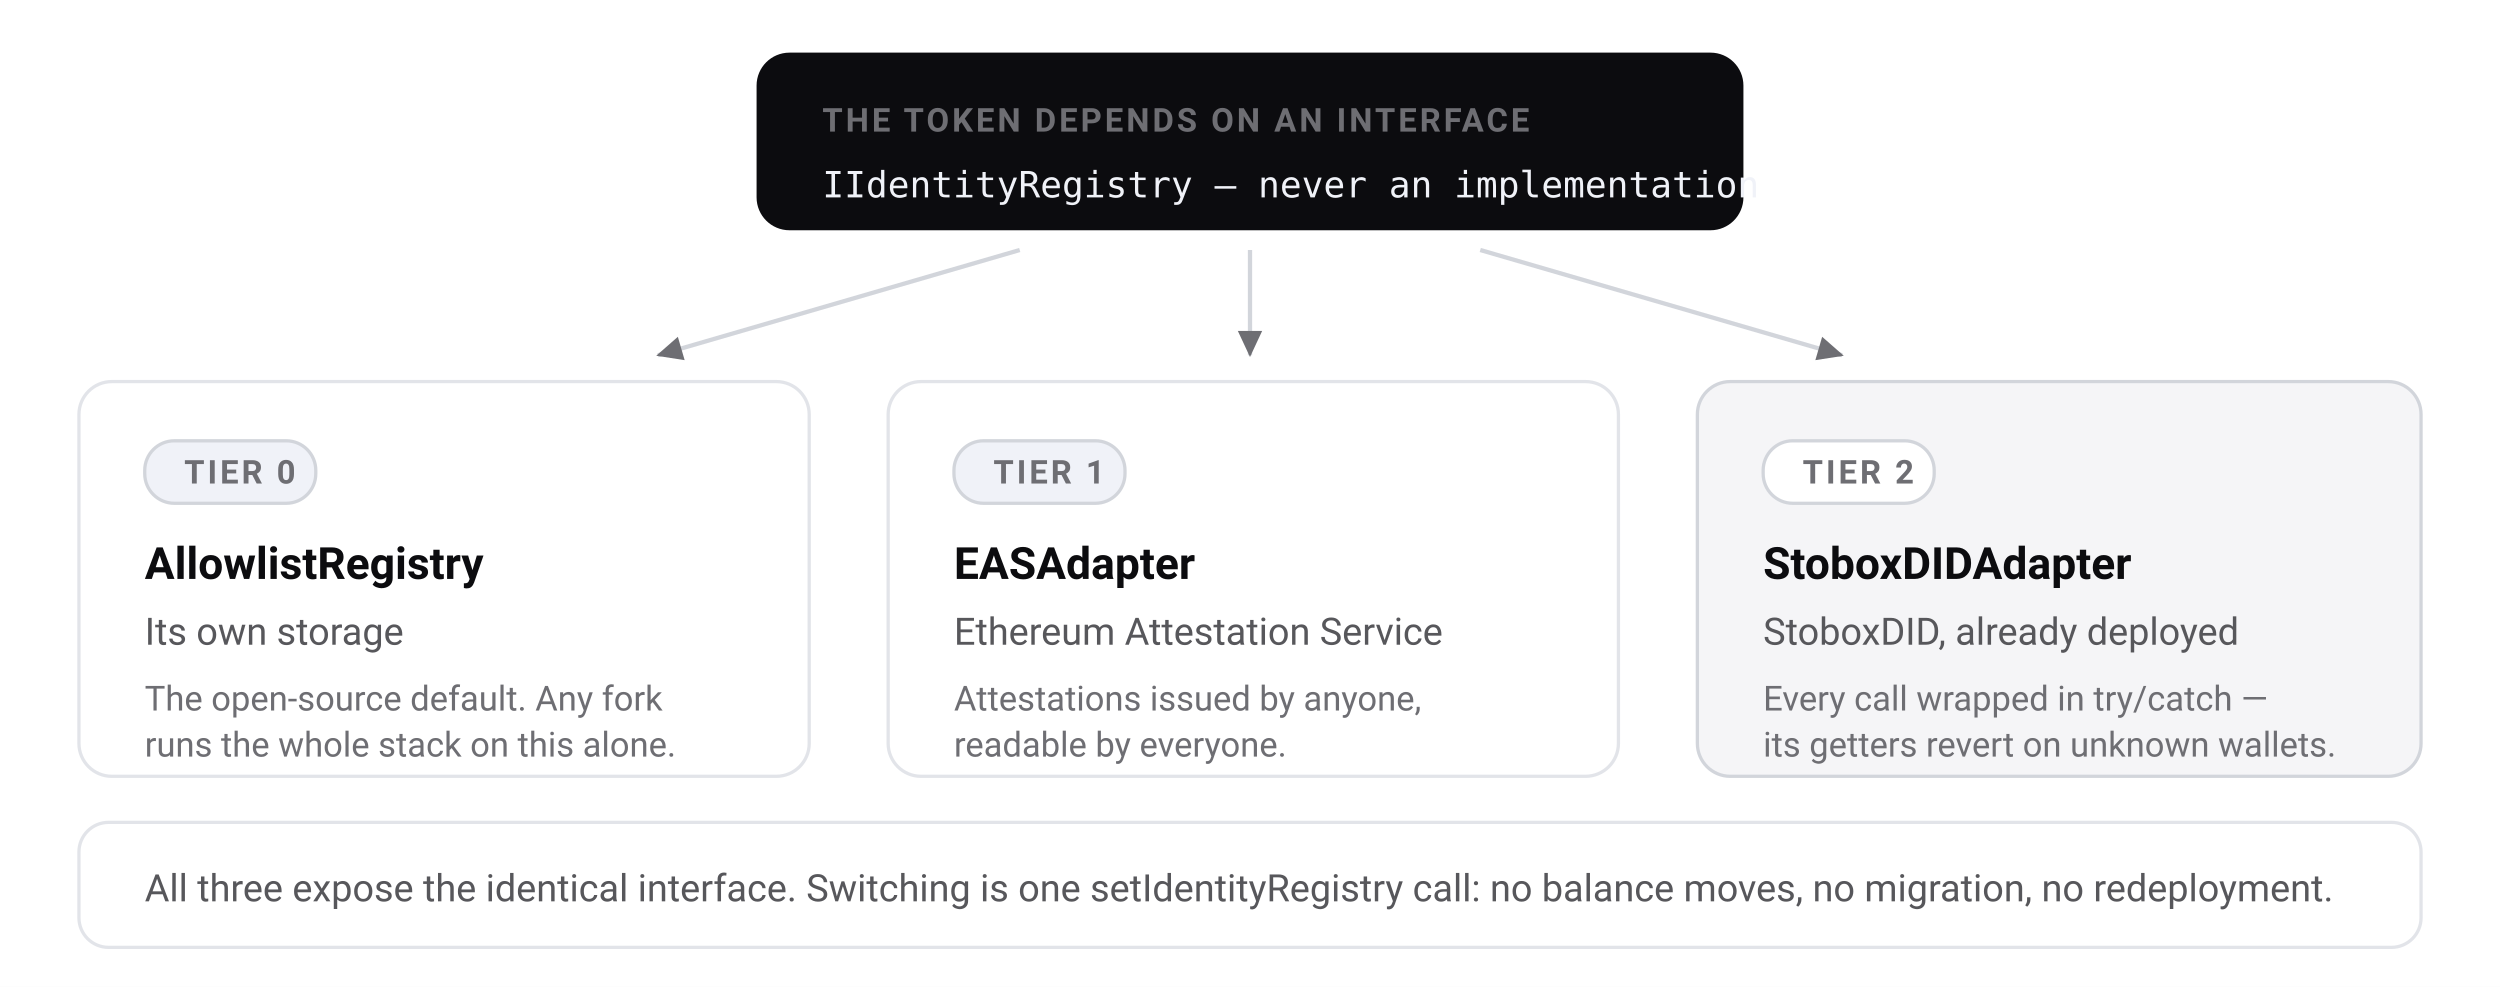
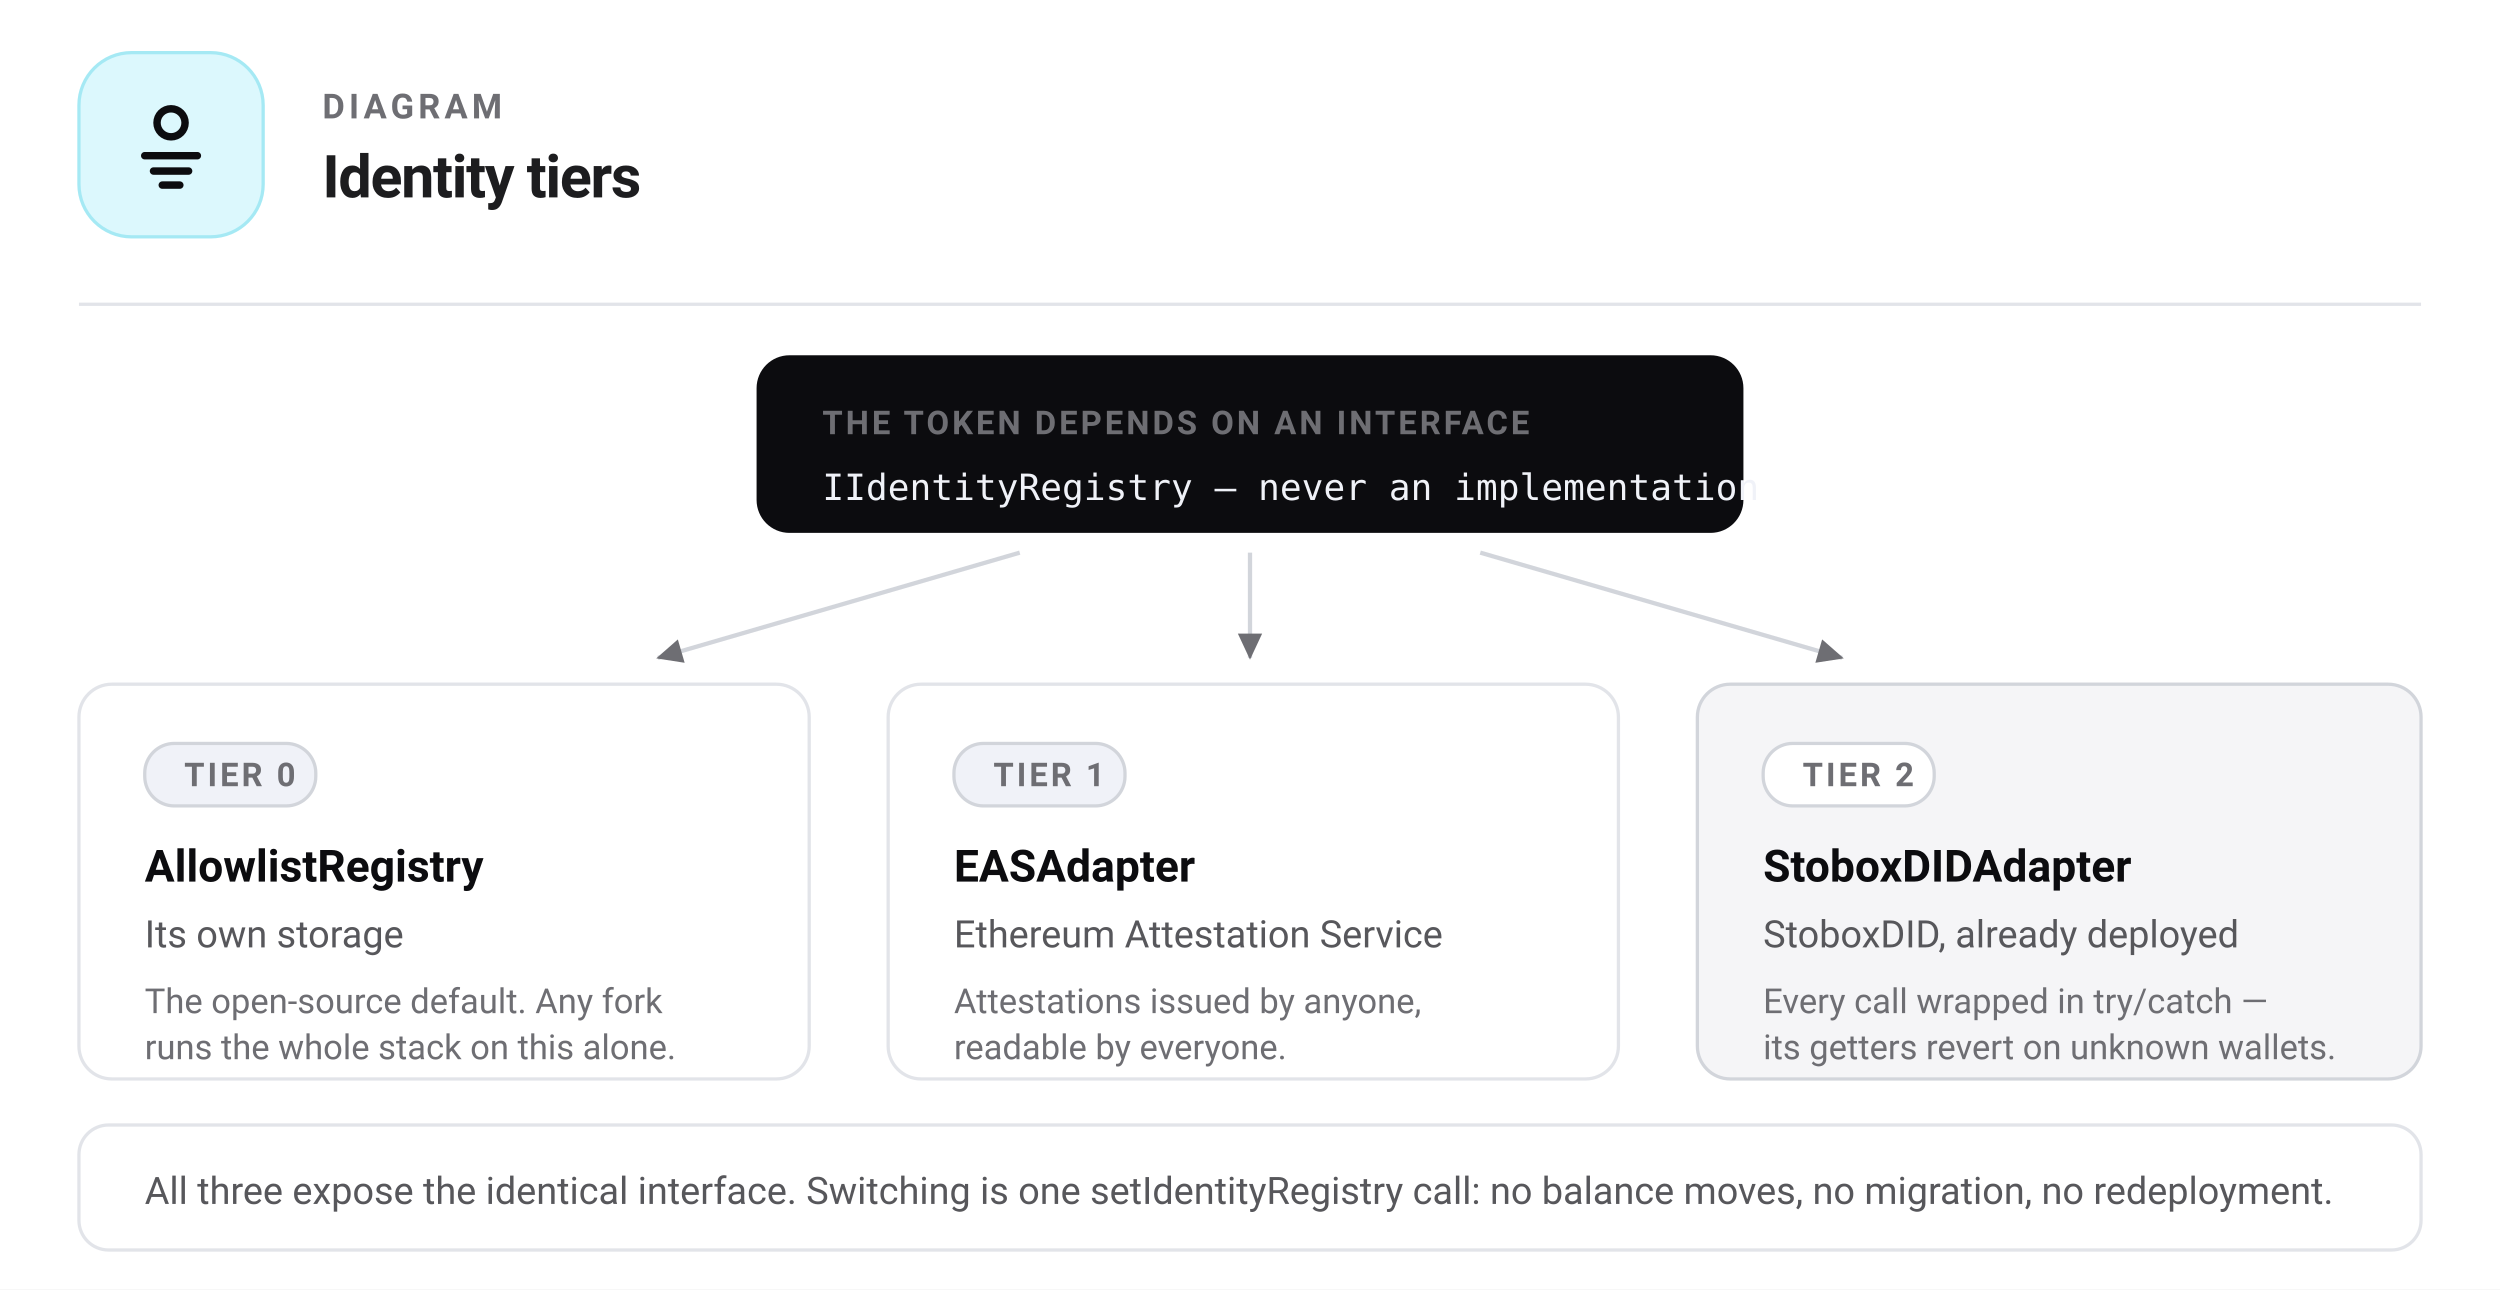
- <svg xmlns="http://www.w3.org/2000/svg" viewBox="0 0 760 300" width="760" height="300" class="d-tier">
+ <svg xmlns="http://www.w3.org/2000/svg" viewBox="0 0 760 392" width="760" height="392" class="d-tier">
  <style>
.d-tier text{font-family:-apple-system,BlinkMacSystemFont,"Segoe UI",Roboto,Helvetica,Arial,sans-serif;fill:#0C0C0F}
.d-tier .lbl{font-size:10px;font-weight:700;letter-spacing:.09em;fill:#6E6E73}
.d-tier .st{font-size:13.5px;font-weight:600}
.d-tier .sm{font-size:11.5px;fill:#57575B}
.d-tier .fa{font-size:10.5px;fill:#6E6E73}
.d-tier .mo{font-family:ui-monospace,SFMono-Regular,Menlo,monospace;font-size:11px;fill:#3C3C43}
.d-tier .mos{font-family:ui-monospace,SFMono-Regular,Menlo,monospace;font-size:10px;fill:#57575B}
.d-tier .i-st{fill:#FFFFFF}
.d-tier .i-sm{fill:#6E6E73}
.d-tier .i-mo{fill:#F0F2F8}
+ 
+ .d-tier .hdt{font-size:18px;font-weight:700;letter-spacing:-.022em;fill:#1D1D1F}
+ .d-tier .hdk{font-size:10.5px;font-weight:700;letter-spacing:.12em;fill:#6E6E73}
+ .d-tier .ico{fill:none;stroke:#0C0C0F;stroke-width:1.7;stroke-linecap:round;stroke-linejoin:round}
</style>
  <defs>
    <marker id="ia" viewBox="0 0 8 8" refX="7" refY="4" markerWidth="6.5" markerHeight="6.5" orient="auto">
      <path d="M0 0.5 L7.5 4 L0 7.5 Z" fill="#6E6E73" />
    </marker>
  </defs>
-   <rect width="760" height="300" fill="#FFFFFF" />
-   <rect x="230" y="16" width="300" height="54" rx="10" fill="#0C0C0F" />
-   <text class="lbl i-sm" x="250" y="40">THE TOKEN DEPENDS ON AN INTERFACE</text>
-   <text class="mo i-mo" x="250" y="60">IIdentityRegistry — never an implementation</text>
-   <path d="M310 76 L200 108" stroke="#D2D5DB" stroke-width="1.3" marker-end="url(#ia)" fill="none" />
-   <path d="M380 76 L380 108" stroke="#D2D5DB" stroke-width="1.3" marker-end="url(#ia)" fill="none" />
-   <path d="M450 76 L560 108" stroke="#D2D5DB" stroke-width="1.3" marker-end="url(#ia)" fill="none" />
-   <rect x="24" y="116" width="222" height="120" rx="10" fill="#FFFFFF" stroke="#E2E4E9" />
-   <rect x="44" y="134" width="52" height="19" rx="9" fill="#F0F2F8" stroke="#D2D5DB" />
-   <text class="lbl" x="56" y="147">TIER 0</text>
-   <text class="st" x="44" y="176">AllowlistRegistry</text>
-   <text class="sm" x="44" y="196">Its own storage</text>
-   <text class="fa" x="44" y="216">The open-source default. Any fork</text>
-   <text class="fa" x="44" y="230">runs the whole stack on this alone.</text>
-   <rect x="270" y="116" width="222" height="120" rx="10" fill="#FFFFFF" stroke="#E2E4E9" />
-   <rect x="290" y="134" width="52" height="19" rx="9" fill="#F0F2F8" stroke="#D2D5DB" />
-   <text class="lbl" x="302" y="147">TIER 1</text>
-   <text class="st" x="290" y="176">EASAdapter</text>
-   <text class="sm" x="290" y="196">Ethereum Attestation Service</text>
-   <text class="fa" x="290" y="216">Attestations issued by anyone,</text>
-   <text class="fa" x="290" y="230">readable by everyone.</text>
-   <rect x="516" y="116" width="220" height="120" rx="10" fill="#F5F5F7" stroke="#D2D5DB" />
-   <rect x="536" y="134" width="52" height="19" rx="9" fill="#FFFFFF" stroke="#D2D5DB" />
-   <text class="lbl" x="548" y="147">TIER 2</text>
-   <text class="st" x="536" y="176">StoboxDIDAdapter</text>
-   <text class="sm" x="536" y="196">StoboxDID, already deployed</text>
-   <text class="fa" x="536" y="216">Every call wrapped in try/catch —</text>
-   <text class="fa" x="536" y="230">its getters revert on unknown wallets.</text>
-   <rect x="24" y="250" width="712" height="38" rx="9" fill="#FFFFFF" stroke="#E2E4E9" />
-   <text class="sm" x="44" y="274">All three expose the identical interface. Switching is one setIdentityRegistry call: no balance moves, no migration, no redeployment.</text>
+   <rect width="760" height="392" fill="#FFFFFF" />
+   <rect x="24" y="16" width="56" height="56" rx="16" fill="#22D3EE" fill-opacity="0.16" stroke="#A5E9F4" />
+   <g class="ico" transform="translate(36,28) scale(1.3333)">
+     <circle cx="12" cy="7" r="3.2" />
+     <path d="M6 14.5h12" />
+     <path d="M8 18h8" />
+     <path d="M10 21.2h4" />
+   </g>
+   <text class="hdk" x="98" y="36">DIAGRAM</text>
+   <text class="hdt" x="98" y="60">Identity tiers</text>
+   <rect x="24" y="92" width="712.0" height="1" fill="#E2E4E9" />
+   <g transform="translate(0,92)">
+     <rect x="230" y="16" width="300" height="54" rx="10" fill="#0C0C0F" />
+     <text class="lbl i-sm" x="250" y="40">THE TOKEN DEPENDS ON AN INTERFACE</text>
+     <text class="mo i-mo" x="250" y="60">IIdentityRegistry — never an implementation</text>
+     <path d="M310 76 L200 108" stroke="#D2D5DB" stroke-width="1.3" marker-end="url(#ia)" fill="none" />
+     <path d="M380 76 L380 108" stroke="#D2D5DB" stroke-width="1.3" marker-end="url(#ia)" fill="none" />
+     <path d="M450 76 L560 108" stroke="#D2D5DB" stroke-width="1.3" marker-end="url(#ia)" fill="none" />
+     <rect x="24" y="116" width="222" height="120" rx="10" fill="#FFFFFF" stroke="#E2E4E9" />
+     <rect x="44" y="134" width="52" height="19" rx="9" fill="#F0F2F8" stroke="#D2D5DB" />
+     <text class="lbl" x="56" y="147">TIER 0</text>
+     <text class="st" x="44" y="176">AllowlistRegistry</text>
+     <text class="sm" x="44" y="196">Its own storage</text>
+     <text class="fa" x="44" y="216">The open-source default. Any fork</text>
+     <text class="fa" x="44" y="230">runs the whole stack on this alone.</text>
+     <rect x="270" y="116" width="222" height="120" rx="10" fill="#FFFFFF" stroke="#E2E4E9" />
+     <rect x="290" y="134" width="52" height="19" rx="9" fill="#F0F2F8" stroke="#D2D5DB" />
+     <text class="lbl" x="302" y="147">TIER 1</text>
+     <text class="st" x="290" y="176">EASAdapter</text>
+     <text class="sm" x="290" y="196">Ethereum Attestation Service</text>
+     <text class="fa" x="290" y="216">Attestations issued by anyone,</text>
+     <text class="fa" x="290" y="230">readable by everyone.</text>
+     <rect x="516" y="116" width="220" height="120" rx="10" fill="#F5F5F7" stroke="#D2D5DB" />
+     <rect x="536" y="134" width="52" height="19" rx="9" fill="#FFFFFF" stroke="#D2D5DB" />
+     <text class="lbl" x="548" y="147">TIER 2</text>
+     <text class="st" x="536" y="176">StoboxDIDAdapter</text>
+     <text class="sm" x="536" y="196">StoboxDID, already deployed</text>
+     <text class="fa" x="536" y="216">Every call wrapped in try/catch —</text>
+     <text class="fa" x="536" y="230">its getters revert on unknown wallets.</text>
+     <rect x="24" y="250" width="712" height="38" rx="9" fill="#FFFFFF" stroke="#E2E4E9" />
+     <text class="sm" x="44" y="274">All three expose the identical interface. Switching is one setIdentityRegistry call: no balance moves, no migration, no redeployment.</text>
+   </g>
</svg>
